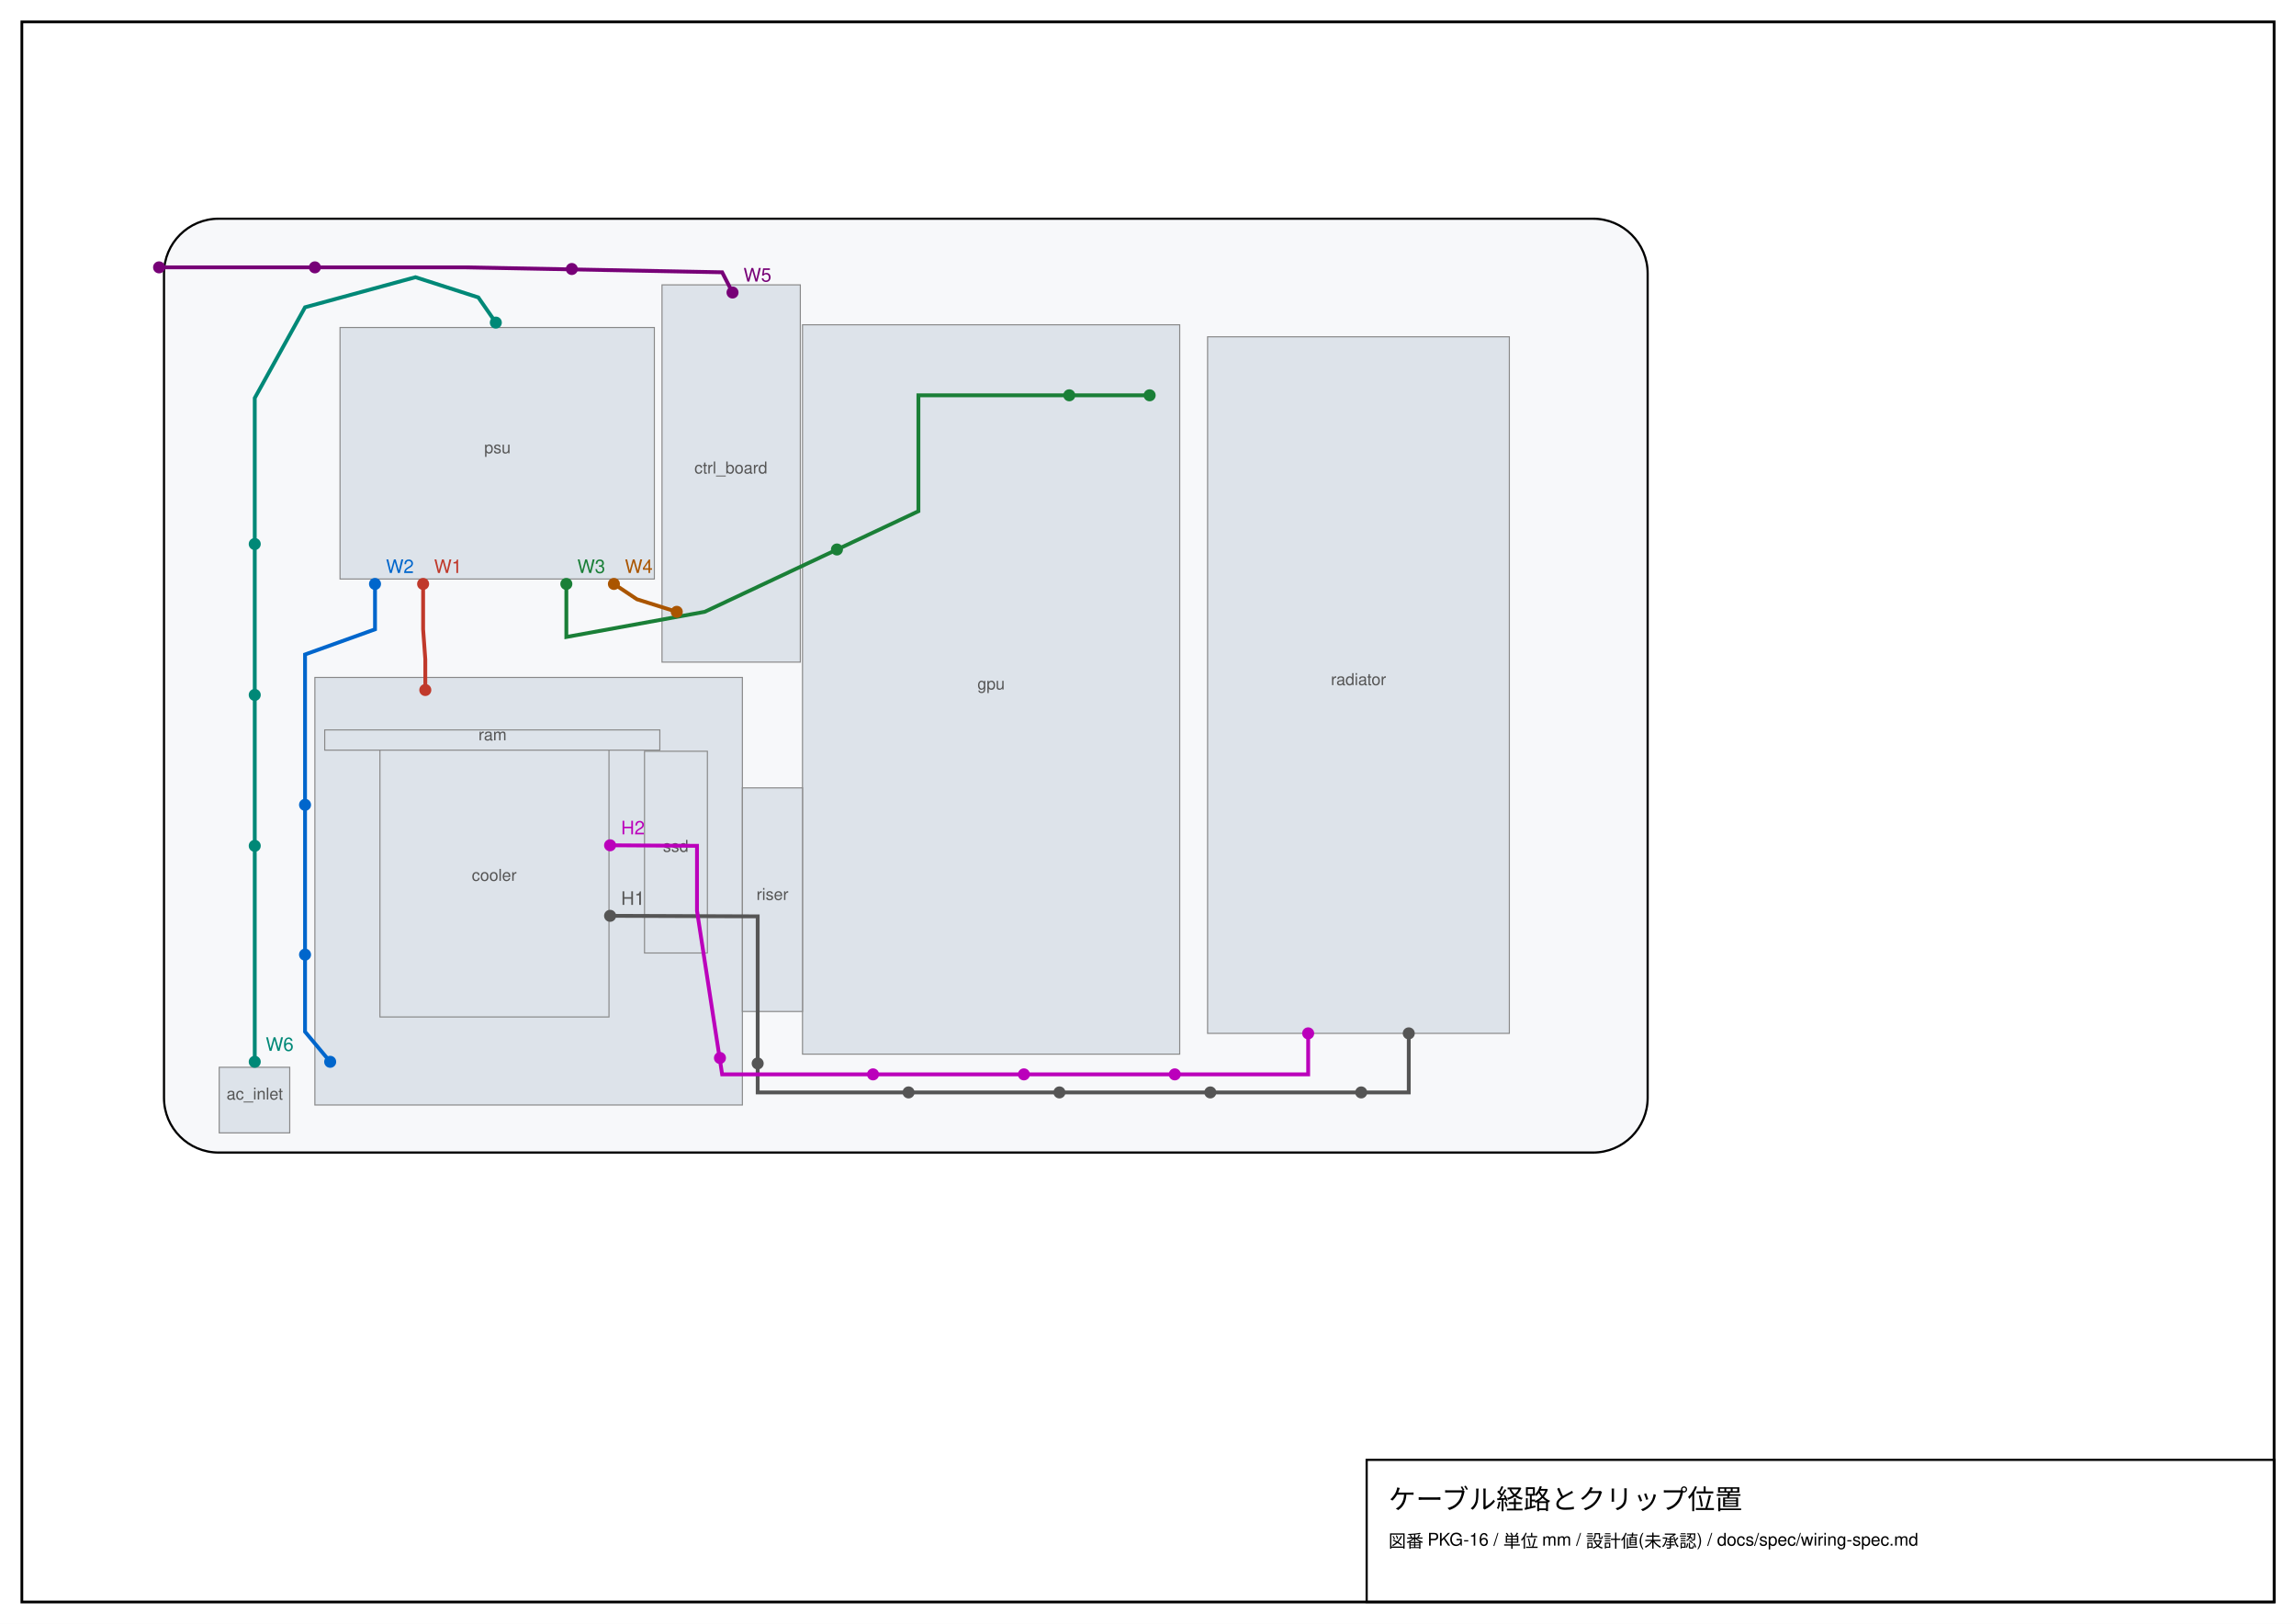
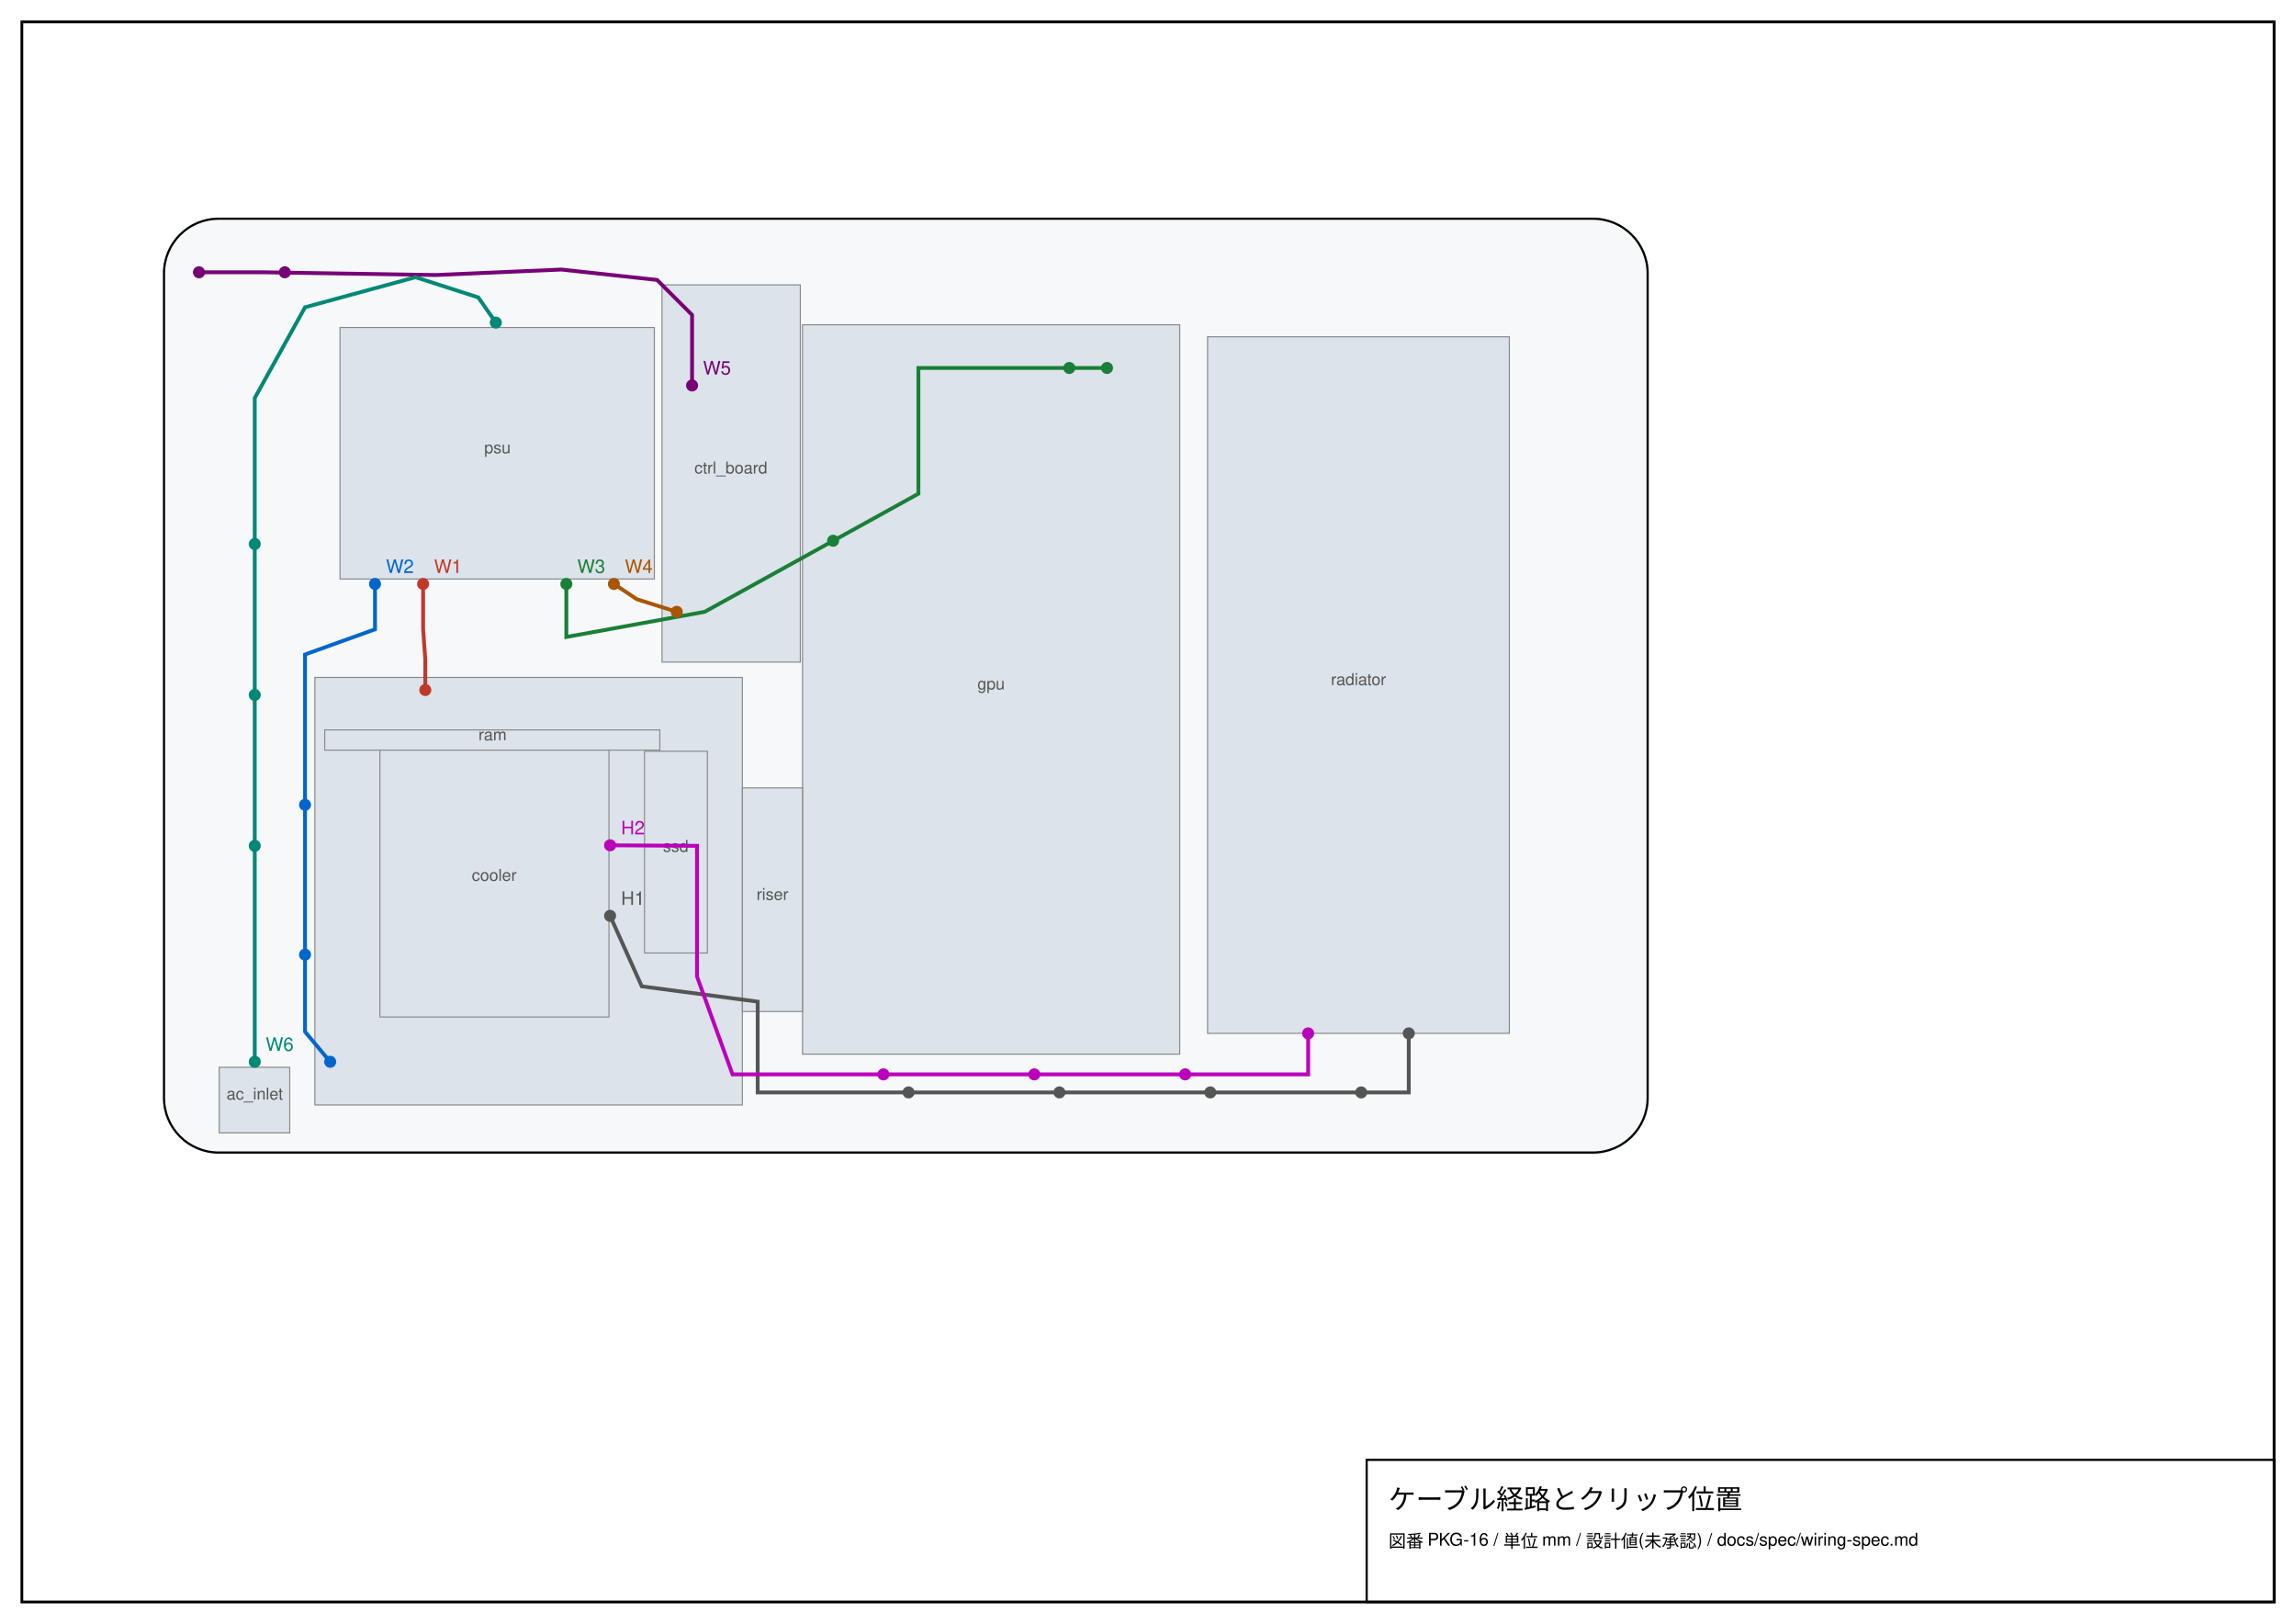
<svg xmlns="http://www.w3.org/2000/svg" viewBox="0 0 420 297" font-family="Helvetica,Arial,sans-serif">
  <rect width="100%" height="100%" fill="#fff" />
  <rect x="4" y="4" width="412" height="289" fill="none" stroke="#000" stroke-width=".5" />
  <rect x="30" y="40" width="271.4" height="170.798" rx="10" fill="#f7f8fa" stroke="#000" stroke-width=".4" />
  <rect x="57.6" y="123.9" width="78.2" height="78.2" fill="#dde3ea" stroke="#888" stroke-width=".2" />
  <text x="96.7" y="163.0" font-size="3" text-anchor="middle" fill="#555">board</text>
  <rect x="69.5" y="136.1" width="41.9" height="49.9" fill="#dde3ea" stroke="#888" stroke-width=".2" />
  <text x="90.4" y="161.1" font-size="3" text-anchor="middle" fill="#555">cooler</text>
  <rect x="220.9" y="61.6" width="55.2" height="127.4" fill="#dde3ea" stroke="#888" stroke-width=".2" />
  <text x="248.5" y="125.3" font-size="3" text-anchor="middle" fill="#555">radiator</text>
  <rect x="146.8" y="59.4" width="69.0" height="133.4" fill="#dde3ea" stroke="#888" stroke-width=".2" />
  <text x="181.3" y="126.1" font-size="3" text-anchor="middle" fill="#555">gpu</text>
  <rect x="135.8" y="144.1" width="11.0" height="40.9" fill="#dde3ea" stroke="#888" stroke-width=".2" />
  <text x="141.3" y="164.6" font-size="3" text-anchor="middle" fill="#555">riser</text>
  <rect x="62.2" y="59.9" width="57.5" height="46.0" fill="#dde3ea" stroke="#888" stroke-width=".2" />
  <text x="91.0" y="82.9" font-size="3" text-anchor="middle" fill="#555">psu</text>
  <rect x="121.1" y="52.1" width="25.3" height="69.0" fill="#dde3ea" stroke="#888" stroke-width=".2" />
  <text x="133.7" y="86.6" font-size="3" text-anchor="middle" fill="#555">ctrl_board</text>
  <rect x="117.9" y="137.4" width="11.5" height="36.9" fill="#dde3ea" stroke="#888" stroke-width=".2" />
  <text x="123.6" y="155.8" font-size="3" text-anchor="middle" fill="#555">ssd</text>
  <rect x="59.4" y="133.5" width="61.3" height="3.7" fill="#dde3ea" stroke="#888" stroke-width=".2" />
  <text x="90.1" y="135.4" font-size="3" text-anchor="middle" fill="#555">ram</text>
  <rect x="40.1" y="195.2" width="12.9" height="12.0" fill="#dde3ea" stroke="#888" stroke-width=".2" />
  <text x="46.6" y="201.1" font-size="3" text-anchor="middle" fill="#555">ac_inlet</text>
  <polyline fill="none" stroke="#c0392b" stroke-width=".7" points="77.4,106.8 77.4,115.1 77.8,120.6 77.8,126.2" />
  <circle cx="77.4" cy="106.8" r="1.1" fill="#c0392b" />
  <circle cx="77.8" cy="126.2" r="1.1" fill="#c0392b" />
  <text x="79.4" y="104.8" font-size="3.4" fill="#c0392b">W1</text>
  <polyline fill="none" stroke="#06c" stroke-width=".7" points="68.6,106.8 68.6,115.1 55.8,119.7 55.8,188.7 60.4,194.2" />
  <circle cx="68.6" cy="106.8" r="1.1" fill="#06c" />
  <circle cx="55.8" cy="147.2" r="1.1" fill="#06c" />
  <circle cx="55.8" cy="174.6" r="1.1" fill="#06c" />
  <circle cx="60.4" cy="194.2" r="1.1" fill="#06c" />
  <text x="70.6" y="104.8" font-size="3.4" fill="#06c">W2</text>
-   <polyline fill="none" stroke="#1a7f37" stroke-width=".7" points="103.6,106.8 103.6,116.5 128.9,111.9 168.0,93.5 168.0,72.3 210.3,72.3 210.3,72.3" />
+   <polyline fill="none" stroke="#1a7f37" stroke-width=".7" points="103.6,106.8 103.6,116.5 128.9,111.9 168.0,90.3 168.0,67.3 202.5,67.3 202.5,67.3" />
  <circle cx="103.6" cy="106.8" r="1.1" fill="#1a7f37" />
-   <circle cx="153.1" cy="100.5" r="1.1" fill="#1a7f37" />
-   <circle cx="195.6" cy="72.3" r="1.1" fill="#1a7f37" />
-   <circle cx="210.3" cy="72.3" r="1.1" fill="#1a7f37" />
+   <circle cx="152.4" cy="98.9" r="1.1" fill="#1a7f37" />
+   <circle cx="195.6" cy="67.3" r="1.1" fill="#1a7f37" />
+   <circle cx="202.5" cy="67.3" r="1.1" fill="#1a7f37" />
  <text x="105.6" y="104.8" font-size="3.4" fill="#1a7f37">W3</text>
  <polyline fill="none" stroke="#a50" stroke-width=".7" points="112.3,106.8 116.5,109.6 123.8,111.9" />
  <circle cx="112.3" cy="106.8" r="1.1" fill="#a50" />
  <circle cx="123.8" cy="111.9" r="1.1" fill="#a50" />
  <text x="114.3" y="104.8" font-size="3.4" fill="#a50">W4</text>
-   <polyline fill="none" stroke="#707" stroke-width=".7" points="134.0,53.5 132.1,49.8 85.2,48.9 43.8,48.9 29.1,48.9" />
-   <circle cx="134.0" cy="53.5" r="1.1" fill="#707" />
-   <circle cx="104.6" cy="49.2" r="1.1" fill="#707" />
-   <circle cx="57.6" cy="48.9" r="1.1" fill="#707" />
-   <circle cx="29.1" cy="48.9" r="1.1" fill="#707" />
-   <text x="136.0" y="51.5" font-size="3.4" fill="#707">W5</text>
+   <polyline fill="none" stroke="#707" stroke-width=".7" points="126.6,70.5 126.6,57.6 120.2,51.2 102.7,49.3 79.7,50.3 48.4,49.8 36.4,49.8" />
+   <circle cx="126.6" cy="70.5" r="1.1" fill="#707" />
+   <circle cx="52.1" cy="49.8" r="1.1" fill="#707" />
+   <circle cx="36.4" cy="49.8" r="1.1" fill="#707" />
+   <text x="128.6" y="68.5" font-size="3.4" fill="#707">W5</text>
  <polyline fill="none" stroke="#087" stroke-width=".7" points="46.6,194.2 46.6,182.3 46.6,72.8 55.8,56.2 76.0,50.7 87.5,54.4 90.7,59.0" />
  <circle cx="46.6" cy="194.2" r="1.1" fill="#087" />
  <circle cx="46.6" cy="154.7" r="1.1" fill="#087" />
  <circle cx="46.6" cy="127.1" r="1.1" fill="#087" />
  <circle cx="46.6" cy="99.5" r="1.1" fill="#087" />
  <circle cx="90.7" cy="59.0" r="1.1" fill="#087" />
  <text x="48.6" y="192.2" font-size="3.4" fill="#087">W6</text>
-   <polyline fill="none" stroke="#555" stroke-width=".7" points="111.6,167.5 138.6,167.6 138.6,199.8 257.7,199.8 257.7,189.0" />
+   <polyline fill="none" stroke="#555" stroke-width=".7" points="111.6,167.5 117.4,180.4 138.6,183.2 138.6,199.8 257.7,199.8 257.7,189.0" />
  <circle cx="111.6" cy="167.5" r="1.1" fill="#555" />
-   <circle cx="138.6" cy="194.5" r="1.1" fill="#555" />
  <circle cx="166.2" cy="199.8" r="1.1" fill="#555" />
  <circle cx="193.8" cy="199.8" r="1.1" fill="#555" />
  <circle cx="221.4" cy="199.8" r="1.1" fill="#555" />
  <circle cx="249.0" cy="199.8" r="1.1" fill="#555" />
  <circle cx="257.7" cy="189.0" r="1.1" fill="#555" />
  <text x="113.6" y="165.5" font-size="3.4" fill="#555">H1</text>
-   <polyline fill="none" stroke="#b0b" stroke-width=".7" points="111.6,154.6 127.5,154.7 127.5,166.6 132.1,196.5 239.3,196.5 239.3,189.0" />
+   <polyline fill="none" stroke="#b0b" stroke-width=".7" points="111.6,154.6 127.5,154.7 127.5,166.6 127.5,178.6 134.0,196.5 239.3,196.5 239.3,189.0" />
  <circle cx="111.6" cy="154.6" r="1.1" fill="#b0b" />
-   <circle cx="131.7" cy="193.5" r="1.1" fill="#b0b" />
-   <circle cx="159.7" cy="196.5" r="1.1" fill="#b0b" />
-   <circle cx="187.3" cy="196.5" r="1.1" fill="#b0b" />
-   <circle cx="214.9" cy="196.5" r="1.1" fill="#b0b" />
+   <circle cx="161.6" cy="196.5" r="1.1" fill="#b0b" />
+   <circle cx="189.2" cy="196.5" r="1.1" fill="#b0b" />
+   <circle cx="216.8" cy="196.5" r="1.1" fill="#b0b" />
  <circle cx="239.3" cy="189.0" r="1.1" fill="#b0b" />
  <text x="113.6" y="152.6" font-size="3.4" fill="#b0b">H2</text>
  <rect x="250" y="267" width="166" height="26" fill="none" stroke="#000" stroke-width=".4" />
  <text x="254" y="276" font-size="5">ケーブル経路とクリップ位置</text>
  <text x="254" y="283" font-size="3.2">図番 PKG-16 / 単位 mm / 設計値(未承認) / docs/spec/wiring-spec.md</text>
</svg>
